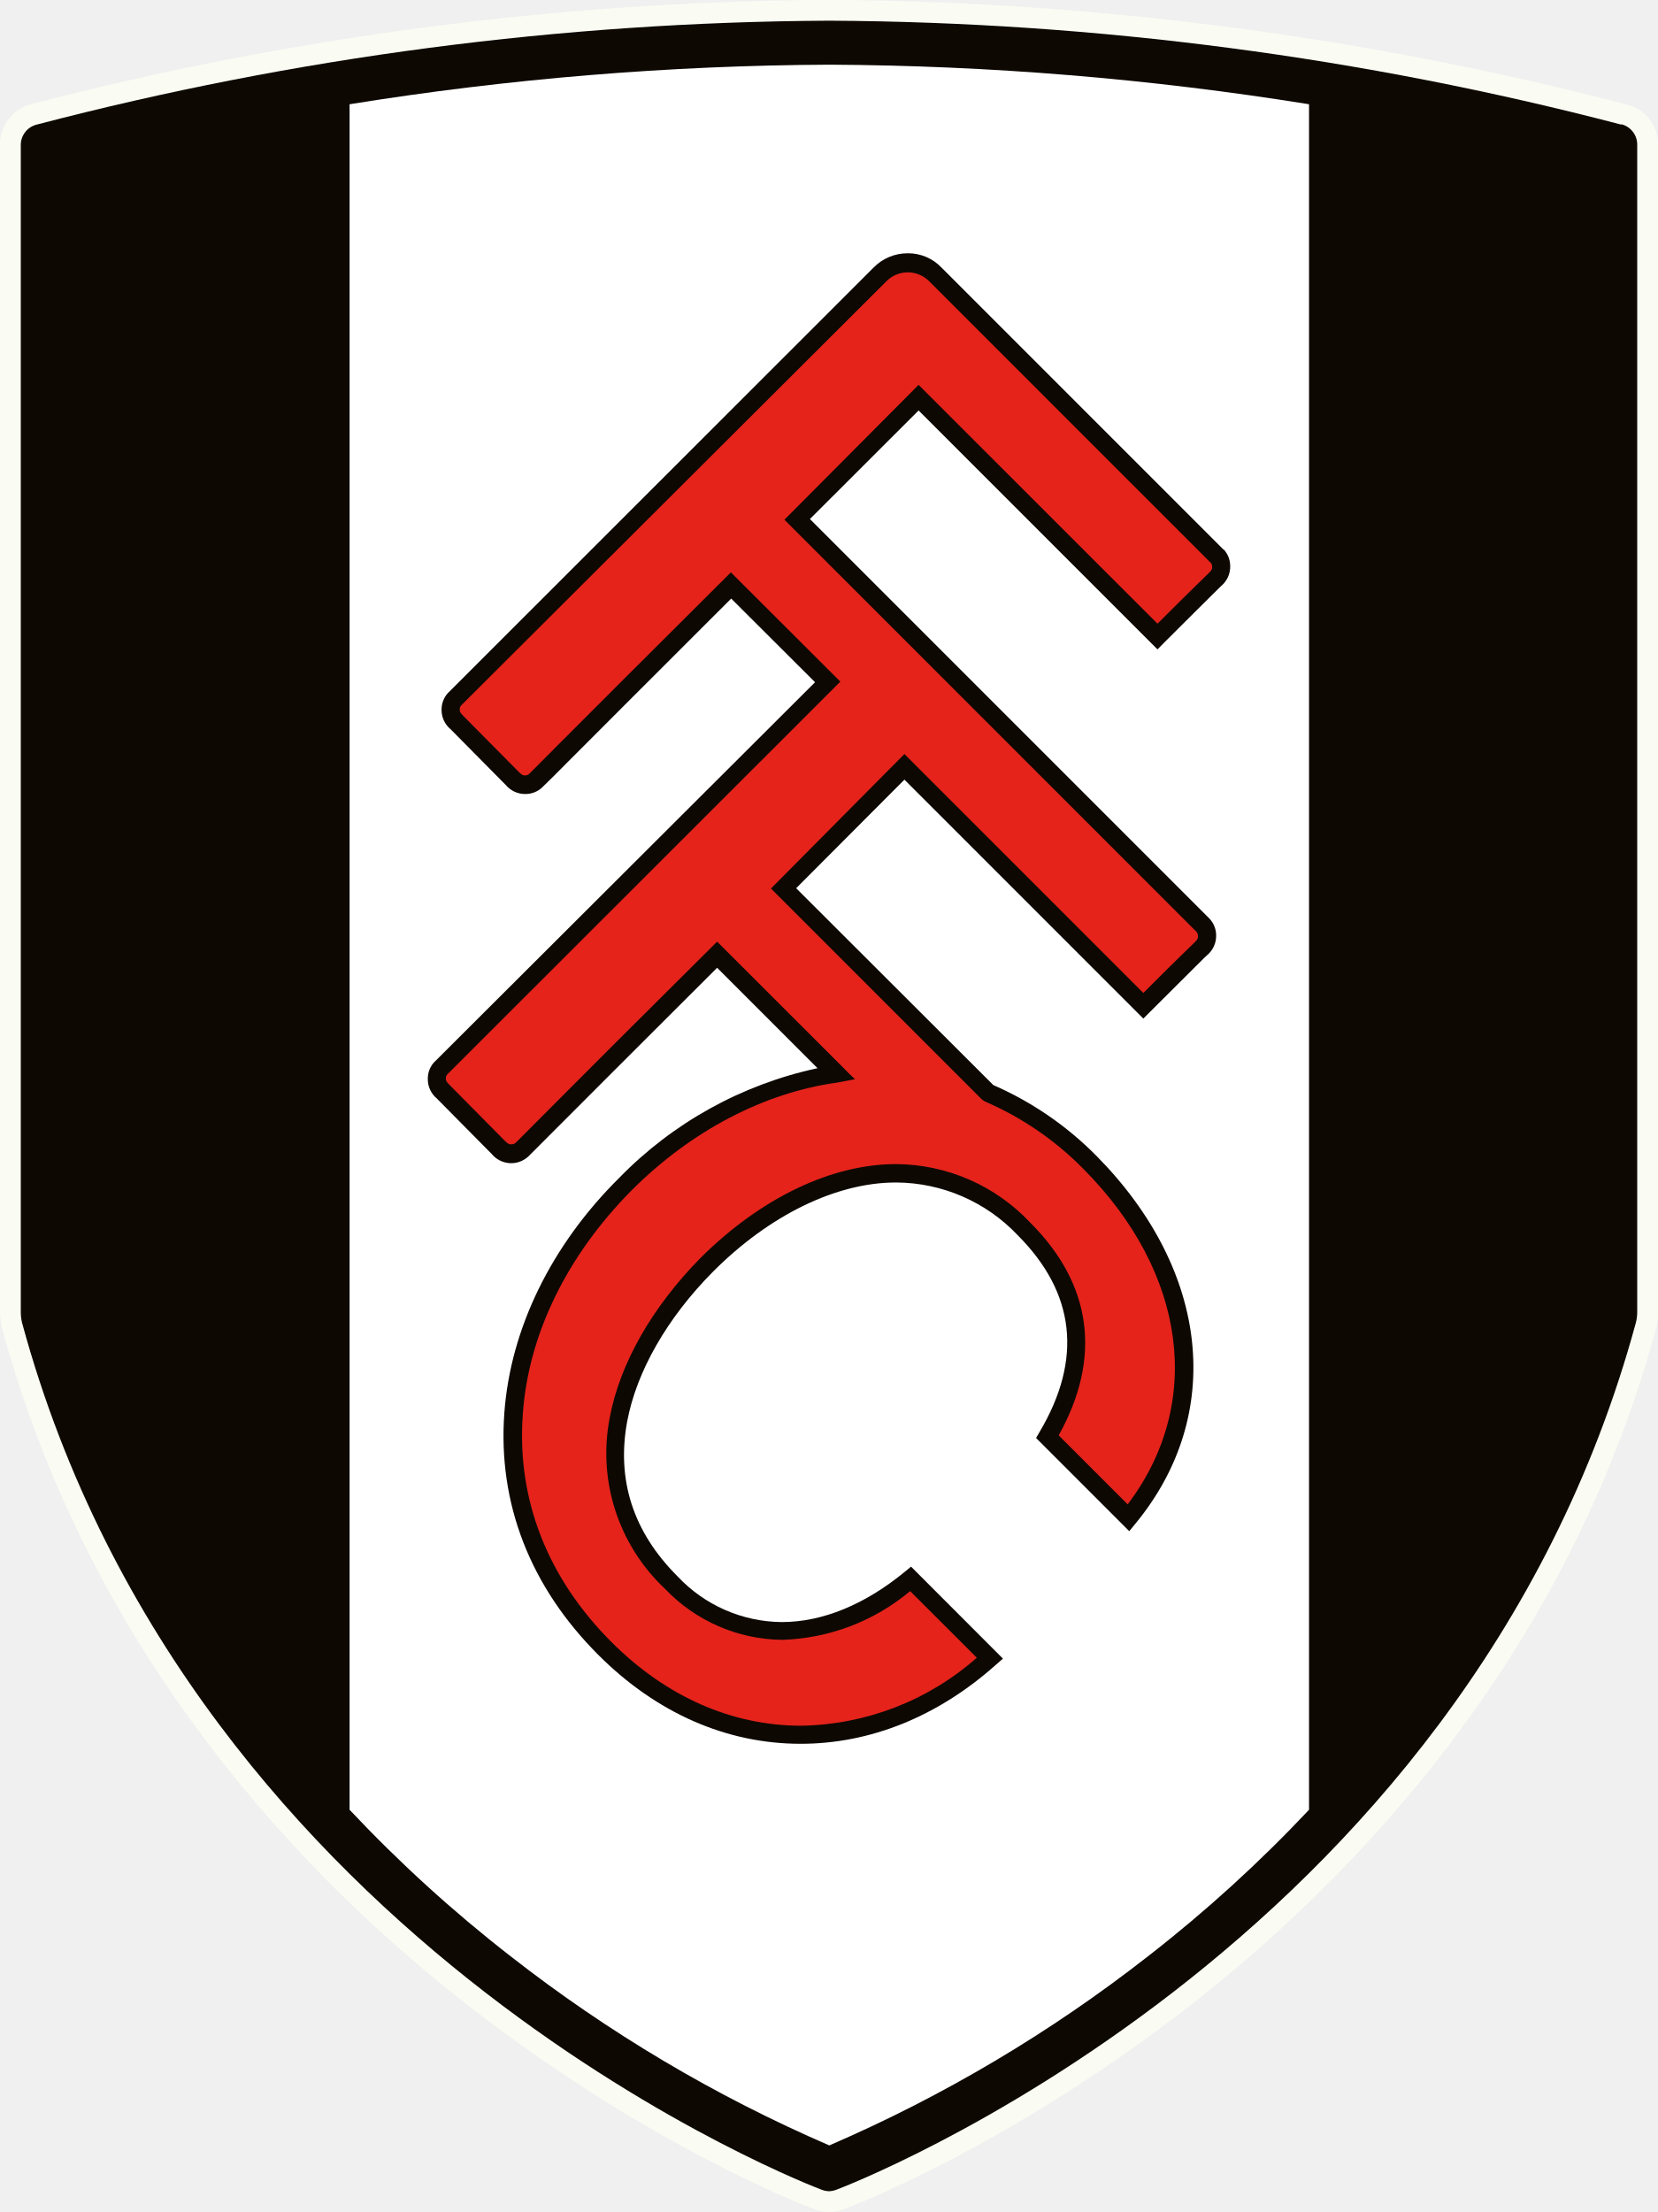
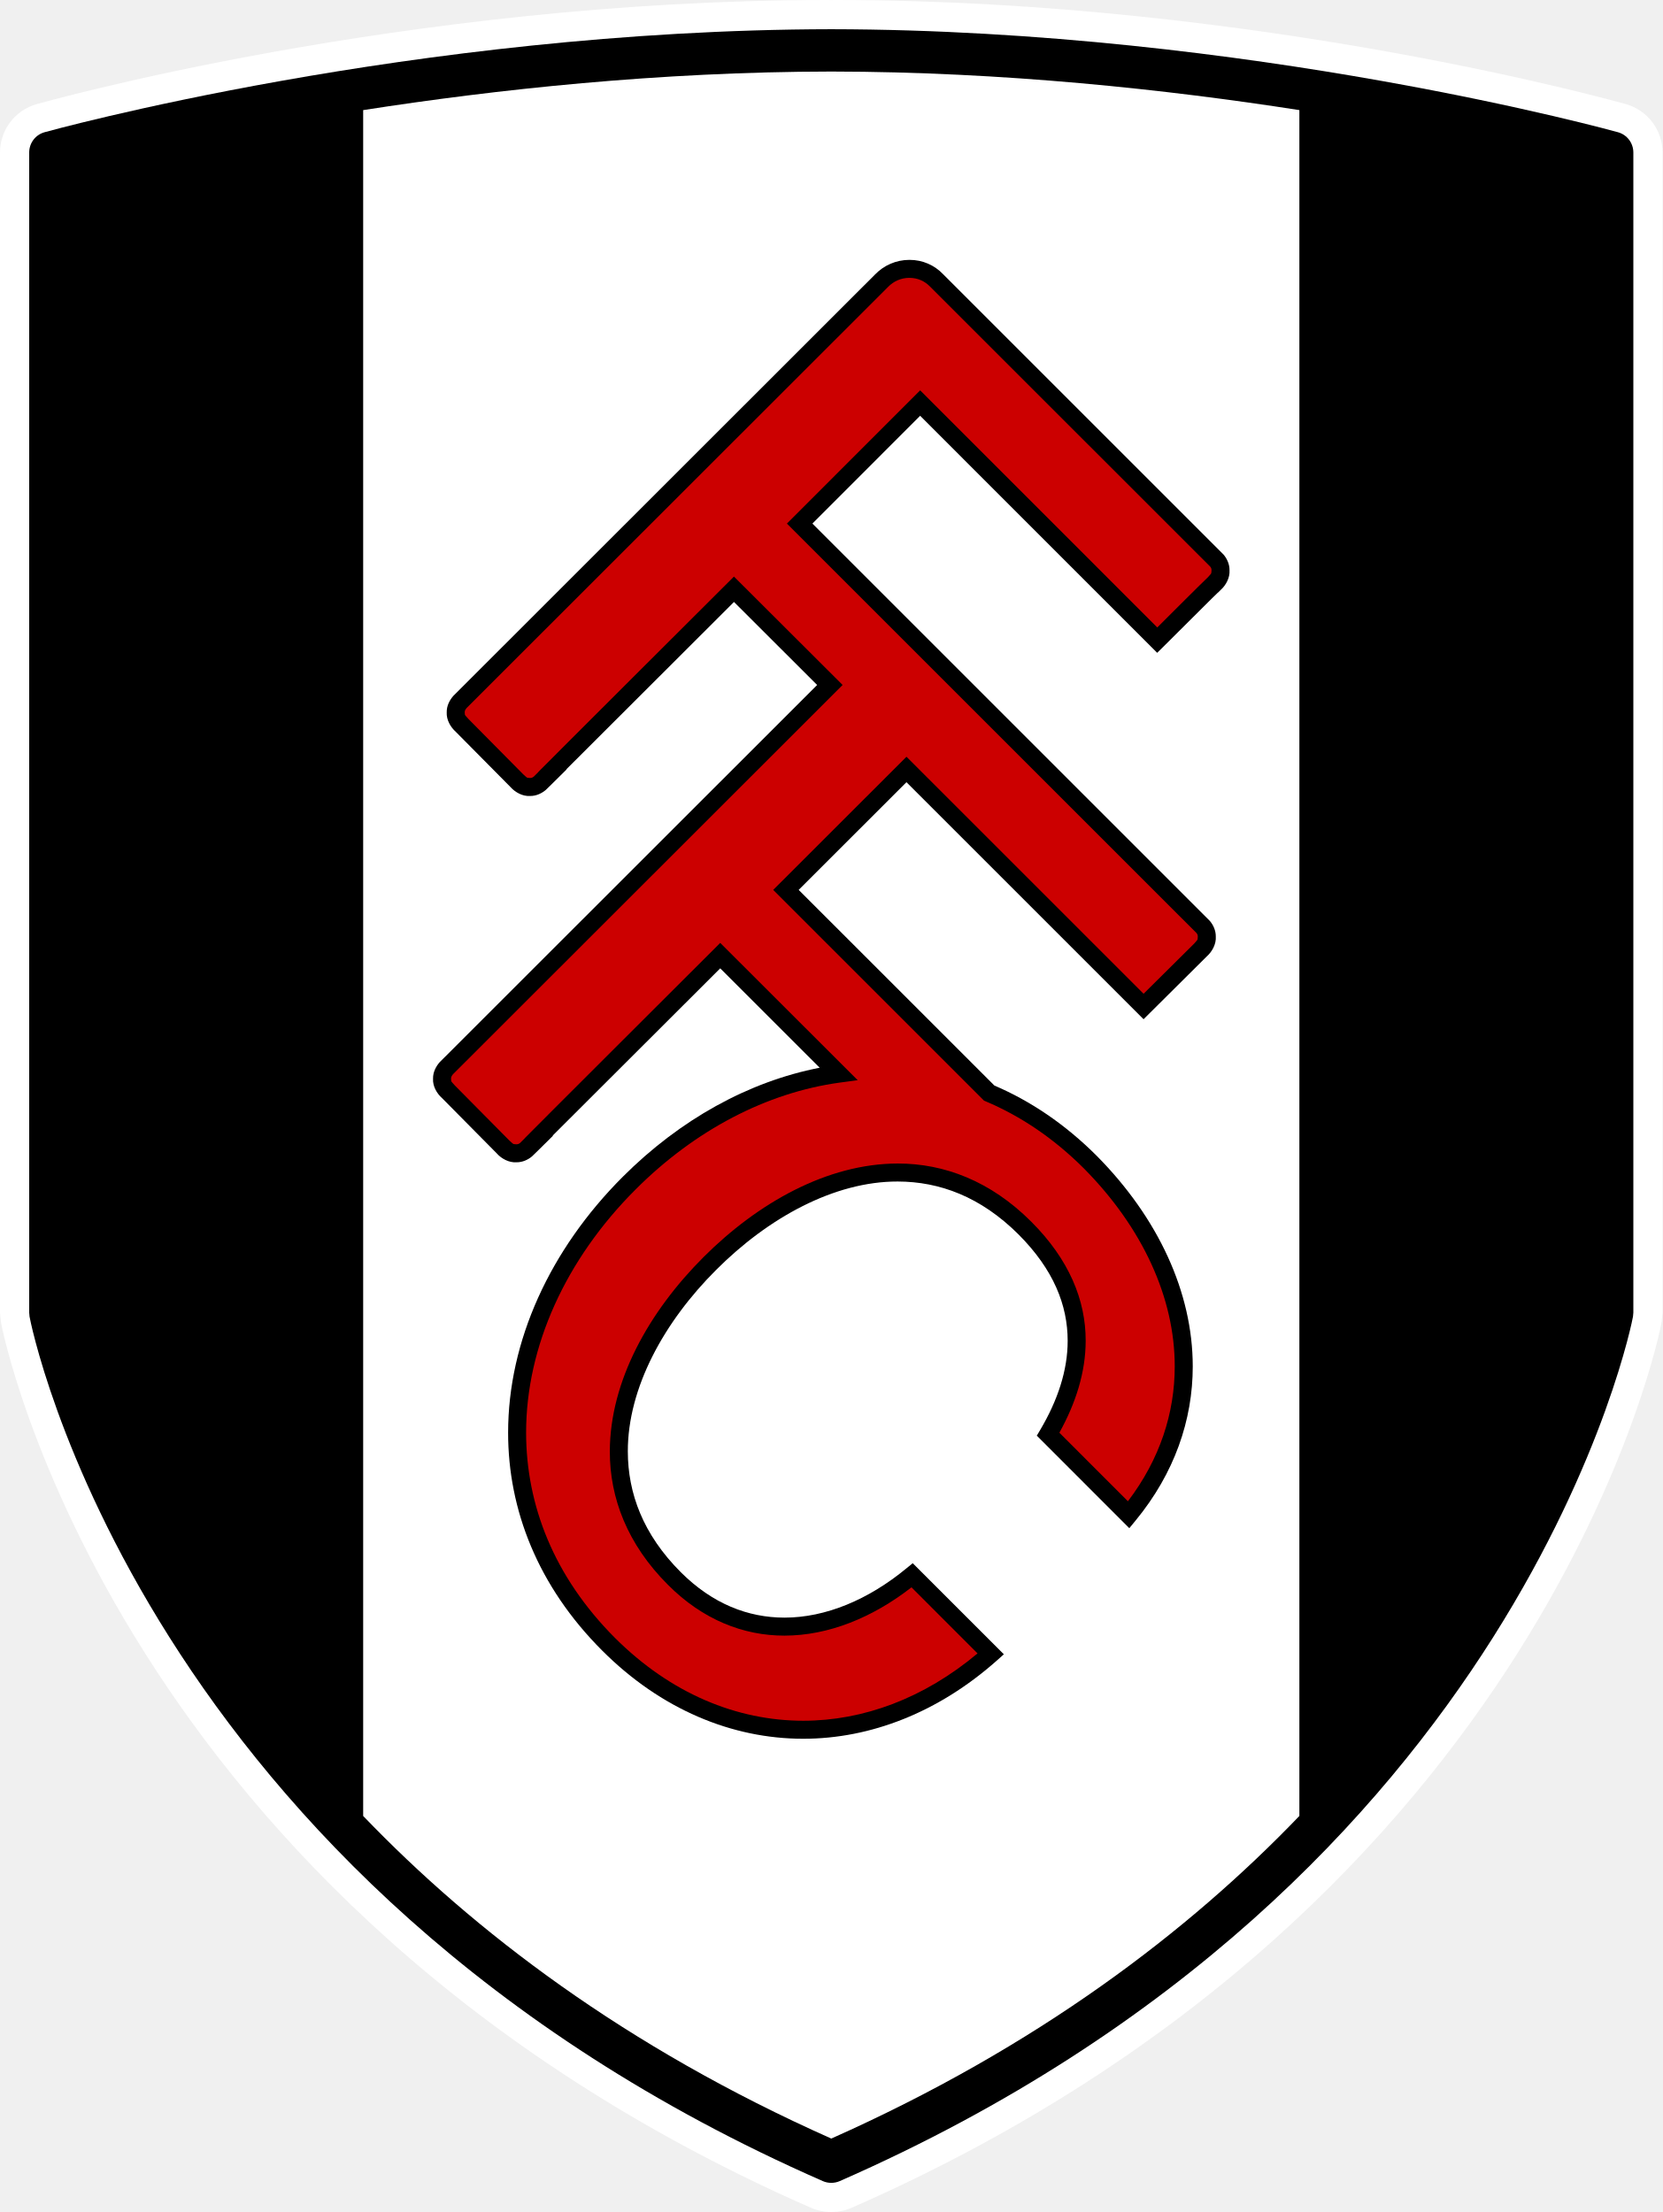
- <svg xmlns="http://www.w3.org/2000/svg" id="Layer_1" data-name="Layer 1" viewBox="0 0 165.09 220.25">
-   <path d="M82.39,221.25a4.12,4.12,0,0,1-1.51-.33c-1.07-.4-16.35-6.32-33.87-19.87C30.56,188.33,9.08,166.24.13,133.2a6.62,6.62,0,0,1-.19-1.7V15.39a4.13,4.13,0,0,1,3.08-4A322.87,322.87,0,0,1,82.39,1h.1A323.36,323.36,0,0,1,162,11.44a4.12,4.12,0,0,1,3.06,4V131.5a6.82,6.82,0,0,1-.19,1.71c-8.95,33-30.43,55.12-46.88,67.84-17.53,13.55-32.8,19.47-33.87,19.87a4.16,4.16,0,0,1-1.51.33h-.2Z" transform="translate(0.06 -1.01)" style="fill:#fafcf3" />
-   <path d="M161.39,13.42A318.6,318.6,0,0,0,82.53,3.07h-.08A318.74,318.74,0,0,0,3.58,13.42a2.09,2.09,0,0,0-1.57,2V131.5a4.94,4.94,0,0,0,.11,1.16C19.16,195.54,81.65,219,81.65,219a2.31,2.31,0,0,0,.8.19h.08a2.31,2.31,0,0,0,.8-.19s62.49-23.46,79.52-86.34a4.55,4.55,0,0,0,.12-1.16V15.38a2.09,2.09,0,0,0-1.58-2" transform="translate(0.06 -1.01)" style="fill:#0d0802" />
-   <path d="M82.52,7.45a310.94,310.94,0,0,1,47.77,3.94V181.21a139.59,139.59,0,0,1-16,14.56,144.44,144.44,0,0,1-31.77,18.86,144.64,144.64,0,0,1-31.77-18.86,139.59,139.59,0,0,1-16-14.56V11.39a309.77,309.77,0,0,1,47.8-3.94h0" transform="translate(0.06 -1.01)" style="fill:#fff" />
-   <path d="M121.79,55.75,93.7,27.66a4.57,4.57,0,0,0-3.38-1.43,4.72,4.72,0,0,0-3.41,1.44L44.5,70.06a2.46,2.46,0,0,0-.59,1.57,2.49,2.49,0,0,0,.91,2l5.48,5.54a2.51,2.51,0,0,0,2,.9,2.41,2.41,0,0,0,1.63-.66l.93-.91h0c2.12-2.14,12-12,17.89-17.89l8.35,8.33L43.13,106.82a2.41,2.41,0,0,0-.59,1.57,2.5,2.5,0,0,0,.9,2l5.48,5.54a2.51,2.51,0,0,0,3.61.25l.92-.92h0c2.12-2.14,12-12,17.9-17.89,5.68,5.68,8.53,8.53,10,10a39,39,0,0,0-19.77,10.94C54.83,125,50.77,133.32,50.16,141.7c-.66,9,2.58,17.31,9.36,24.09,5.79,5.79,12.76,8.85,20.15,8.85,6.93,0,13.65-2.71,19.42-7.85l.72-.63L90.66,157l-.63.52c-3.93,3.23-8.16,5-12.24,5a14.39,14.39,0,0,1-10.4-4.57c-4.39-4.39-6.07-9.56-5-15.39.93-5,4-10.35,8.56-14.94,5.63-5.64,12.27-8.87,18.22-8.87A16.78,16.78,0,0,1,101.28,124c5.74,5.75,6.48,12.34,2.18,19.59l-.35.6,9.28,9.28.63-.77c8.9-10.82,7.38-25.17-3.87-36.57a33,33,0,0,0-10.3-7.08L79.22,89.45,90,78.64l23.79,23.79.64-.64,5.43-5.41.28-.26a2.51,2.51,0,0,0,.9-2,2.44,2.44,0,0,0-.66-1.64L80.59,52.69,91.41,41.88,115.2,65.67l.63-.64c1.88-1.87,4.62-4.61,5.44-5.41l.28-.27a2.51,2.51,0,0,0,.89-2,2.45,2.45,0,0,0-.65-1.64" transform="translate(0.06 -1.01)" style="fill:#0d0802" />
-   <path d="M120.45,57l-28-28a3,3,0,0,0-4.23,0L45.84,71.27a.58.58,0,0,0-.12.36c0,.24,0,.3.38.69l5.48,5.53c.37.37.44.37.69.37A.62.62,0,0,0,52.7,78l.42-.42s3.15-3.17,9.48-9.49L72.72,58l10.9,10.88L44.47,108a.53.53,0,0,0-.13.36c0,.25,0,.31.38.69l5.48,5.54c.37.36.44.36.69.36a.64.64,0,0,0,.44-.19l.42-.42s3.14-3.16,9.47-9.49L71.35,94.77l.64.64,11.85,11.84.62.63.62.59-1.75.33c-7.29,1-14.56,4.8-20.47,10.71C56.41,126,52.54,133.89,52,141.83c-.62,8.44,2.44,16.29,8.83,22.68,5.45,5.45,12,8.33,18.88,8.33a27.09,27.09,0,0,0,17.5-6.77l-6.64-6.63a20.85,20.85,0,0,1-12.74,4.85,16.35,16.35,0,0,1-11.68-5.09,18.5,18.5,0,0,1-5.5-17c1-5.39,4.2-11,9-15.89,6-6,13.08-9.39,19.5-9.39a18.47,18.47,0,0,1,13.39,5.84c6.16,6.15,7.12,13.46,2.82,21.17l6.87,6.87c7.58-10,5.91-23-4.38-33.37A30.88,30.88,0,0,0,98,110.68l-.29-.2-21-21L90,76.09l23.79,23.79c3.27-3.28,5.07-5,5.07-5,.37-.37.37-.43.37-.69a.63.63,0,0,0-.18-.43l-41-41L91.41,39.33,115.2,63.11c3.27-3.27,5.07-5,5.07-5,.37-.37.37-.43.37-.69a.63.63,0,0,0-.19-.44" transform="translate(0.06 -1.01)" style="fill:#e5231b" />
+ <svg xmlns="http://www.w3.org/2000/svg" version="1.1" id="Ebene_1" x="0px" y="0px" width="274.115" height="364.81" viewBox="0 0 340.231 452.801" enable-background="new 0 0 340.231 452.801" xml:space="preserve">
+   <path fill="#FFFFFF" d="M332.744,21.319C332.214,21.191,257.846,0.033,170.877,0c-0.255,0-0.506,0.011-0.762,0.011   c-0.257,0-0.507-0.011-0.762-0.011C82.385,0.033,8.018,21.191,7.488,21.319C3.06,22.573,0,26.621,0,31.233v237.459l0.188,1.916   c0.204,1.561,23.121,118.723,165.77,181.331c1.314,0.572,2.729,0.861,4.144,0.861c0.005,0,0.009-0.004,0.015-0.004   c0.005,0,0.009,0.004,0.014,0.004c1.415,0,2.829-0.289,4.144-0.861c142.648-62.608,165.565-179.771,165.77-181.331l0.188-1.916   V31.233C340.231,26.621,337.171,22.573,332.744,21.319z" />
+   <path d="M331.093,27.061c-0.222-0.058-75.262-20.94-160.977-21.082C84.4,6.121,9.361,27.005,9.139,27.061   c-1.878,0.516-3.165,2.214-3.165,4.163v237.468l0.071,0.809c0.085,0.645,22.17,115.479,162.33,176.971   c0.553,0.241,1.148,0.364,1.741,0.364c0.592,0,1.187-0.123,1.74-0.364c140.16-61.492,162.245-176.326,162.33-176.971l0.071-0.809   V31.224C334.257,29.275,332.97,27.577,331.093,27.061z" />
+   <path fill="#FFFFFF" d="M170.116,14.645c-35.297,0.042-68.739,3.685-95.796,7.895v349.19c22.687,23.636,53.646,47.273,95.796,66.038   c42.149-18.765,73.108-42.402,95.795-66.038V22.539C238.854,18.329,205.412,14.687,170.116,14.645z" />
+   <path d="M123.25,337.89c-13.207-13.197-19.275-28.896-19.267-44.62l0,0c0-18.75,8.566-37.491,23.485-52.4l0,0   c11.698-11.692,25.718-19.47,40.277-22.303l0,0l-20.354-20.345c-5.449,5.443-26.465,26.413-34.299,34.247l0,0h0.095l-3.196,3.159   l-1.126,1.094c-0.748,0.634-1.893,1.22-3.197,1.2l0,0c-1.477,0.096-3.032-0.704-4.03-1.845l0,0l-11.154-11.275   c-1.106-0.971-1.958-2.484-1.863-4.002l0,0c-0.024-1.315,0.576-2.461,1.334-3.345l0,0l77.271-77.238l-17.019-16.995   c-5.439,5.435-26.465,26.413-34.304,34.256l0,0h0.076l-3.179,3.146l-1.135,1.103c-0.729,0.609-1.864,1.234-3.203,1.211l0,0   c-1.48,0.095-3.008-0.714-4.017-1.851l0,0l-11.168-11.28c-1.083-0.971-1.943-2.464-1.858-3.997l0,0   c-0.024-1.32,0.577-2.464,1.343-3.35l0,0l86.34-86.297c1.77-1.831,4.263-2.966,7-2.966l0,0c2.715-0.014,5.143,1.102,6.859,2.89l0,0   l57.453,57.458c0.634,0.757,1.225,1.901,1.202,3.207l0,0c0.094,1.467-0.695,3.022-1.821,4.021l0,0l-0.544,0.539h-0.023   c-0.327,0.303-0.771,0.748-1.306,1.271l0,0c-1.093,1.083-2.545,2.526-3.997,3.979l0,0c-2.904,2.89-5.79,5.774-5.799,5.774l0,0   l-1.315,1.297L188.303,85.11l-22.047,22.065l81.34,81.35c0.645,0.762,1.235,1.916,1.211,3.211l0,0   c0.095,1.471-0.695,3.018-1.831,4.03l0,0l-12.951,12.871l-48.521-48.522l-22.058,22.047l40.051,40.05   c7.406,3.169,14.507,7.938,20.992,14.438l0,0c12.502,12.647,19.593,27.875,19.603,43.044l0,0c0,10.988-3.746,21.893-11.688,31.55   l0,0l-1.296,1.58l-18.93-18.944l0.729-1.229c3.534-5.988,5.597-12.133,5.587-18.207l0,0c-0.01-7.261-2.862-14.541-10.053-21.749l0,0   c-7.733-7.715-16.148-10.818-24.725-10.837l0,0c-12.999-0.023-26.508,7.417-37.155,18.088l0,0   c-10.671,10.639-18.103,24.162-18.079,37.166l0,0c0.011,8.576,3.123,16.995,10.828,24.71l0,0c6.532,6.523,13.793,9.3,21.226,9.31   l0,0c8.457,0,17.202-3.689,24.961-10.09l0,0l1.291-1.05l18.646,18.646l-1.461,1.301c-11.911,10.567-25.77,15.988-39.606,15.988l0,0   C149.767,355.927,135.254,349.895,123.25,337.89L123.25,337.89z" />
+   <path fill="#CC0000" d="M175.527,221.116l-3.693,0.497c-14.919,2.048-29.603,9.702-41.753,21.863l0,0   c-14.343,14.322-22.416,32.179-22.416,49.794l0,0c0.014,14.777,5.633,29.431,18.183,42.009l0,0   c11.418,11.396,24.933,16.953,38.519,16.962l0,0c12.308,0,24.72-4.593,35.685-13.784l0,0l-13.52-13.527   c-7.946,6.183-16.952,9.876-25.996,9.886l0,0c-8.377,0.01-16.713-3.24-23.826-10.387l0,0c-8.334-8.301-11.931-17.823-11.911-27.316   l0,0c0.019-14.427,8.042-28.651,19.162-39.767l0,0c11.121-11.121,25.339-19.147,39.757-19.172l0,0   c9.489-0.009,19.015,3.581,27.326,11.911l0,0c7.744,7.725,11.153,16.083,11.135,24.36l0,0c0,6.466-2.043,12.805-5.383,18.831l0,0   l14.03,14.034c6.556-8.632,9.578-18.064,9.578-27.615l0,0c0.01-14.001-6.569-28.348-18.522-40.448l0,0   c-6.258-6.271-13.079-10.808-20.15-13.793l0,0l-0.354-0.15l-43.145-43.14l27.274-27.255l48.521,48.517l10.354-10.269   c0.88-1.021,0.647-0.61,0.743-1.419l0,0c-0.02-0.369-0.038-0.421-0.251-0.729l0,0l-83.833-83.831l27.265-27.274l48.526,48.536   c2.81-2.806,9.271-9.263,10.369-10.283l0,0c0.869-0.998,0.643-0.596,0.732-1.405l0,0c-0.019-0.369-0.028-0.421-0.25-0.748l0,0   l-57.349-57.339c-1.116-1.135-2.507-1.773-4.229-1.788l0,0c-1.717,0-3.254,0.705-4.371,1.863l0,0l-86.245,86.193   c-0.345,0.454-0.363,0.524-0.388,0.875l0,0c0.085,0.742-0.128,0.354,0.79,1.396l0,0l11.177,11.291   c1.008,0.895,0.62,0.667,1.396,0.761l0,0c0.341-0.022,0.436-0.042,0.762-0.273l0,0l0.842-0.833l0.063-0.076l0.052-0.063l0.104-0.104   c0.085-0.085,0.188-0.199,0.336-0.35l0,0c0.289-0.284,0.709-0.705,1.234-1.23l0,0c1.06-1.063,2.568-2.587,4.386-4.397l0,0   c3.633-3.629,8.471-8.473,13.314-13.302l0,0c9.669-9.659,19.353-19.309,19.353-19.309l0,0l1.291-1.292l22.235,22.188l-79.75,79.699   c-0.327,0.445-0.358,0.53-0.383,0.885l0,0c0.094,0.758-0.137,0.359,0.79,1.41l0,0l11.168,11.281c0.998,0.875,0.61,0.663,1.41,0.748   l0,0c0.354-0.019,0.43-0.042,0.747-0.26l0,0l0.908-0.903l0.047-0.057l0.104-0.113c0.085-0.076,0.189-0.189,0.336-0.341l0,0   c0.289-0.284,0.709-0.705,1.234-1.239l0,0c1.06-1.063,2.567-2.578,4.385-4.399l0,0c3.633-3.628,8.472-8.462,13.315-13.301l0,0   c9.669-9.659,19.351-19.317,19.351-19.317l0,0l1.292-1.296l25.5,25.477l-1.306,1.305l1.306-1.305L175.527,221.116L175.527,221.116z" />
</svg>
